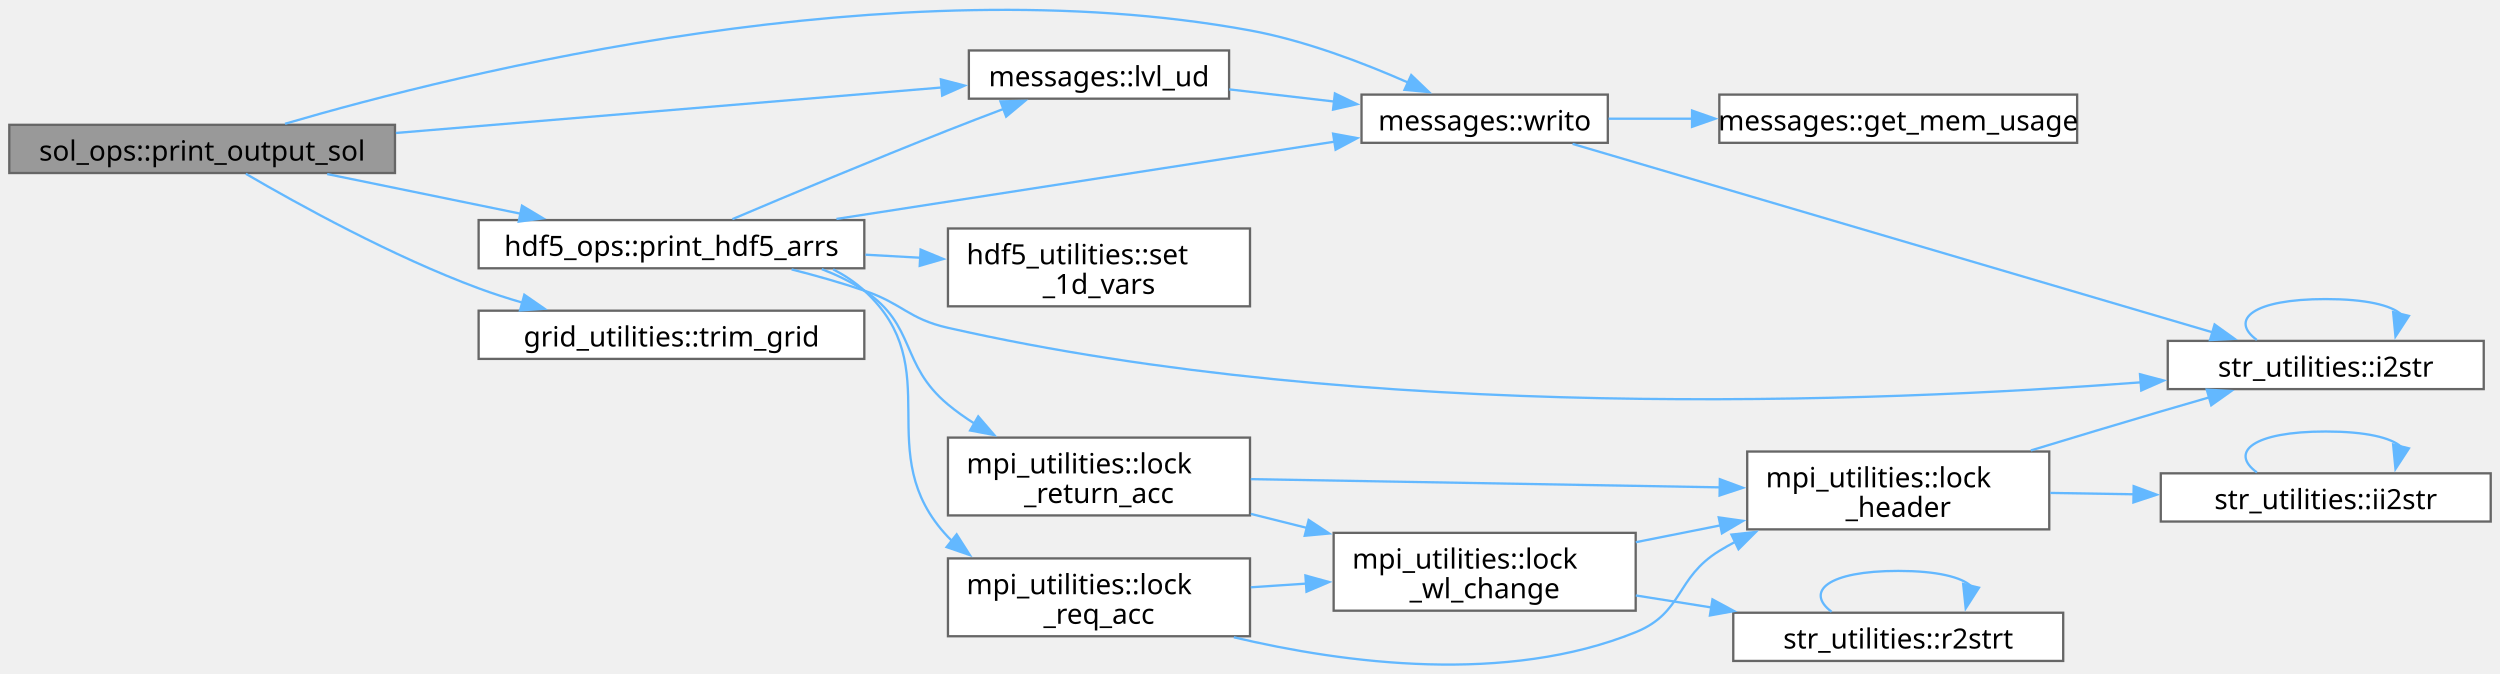
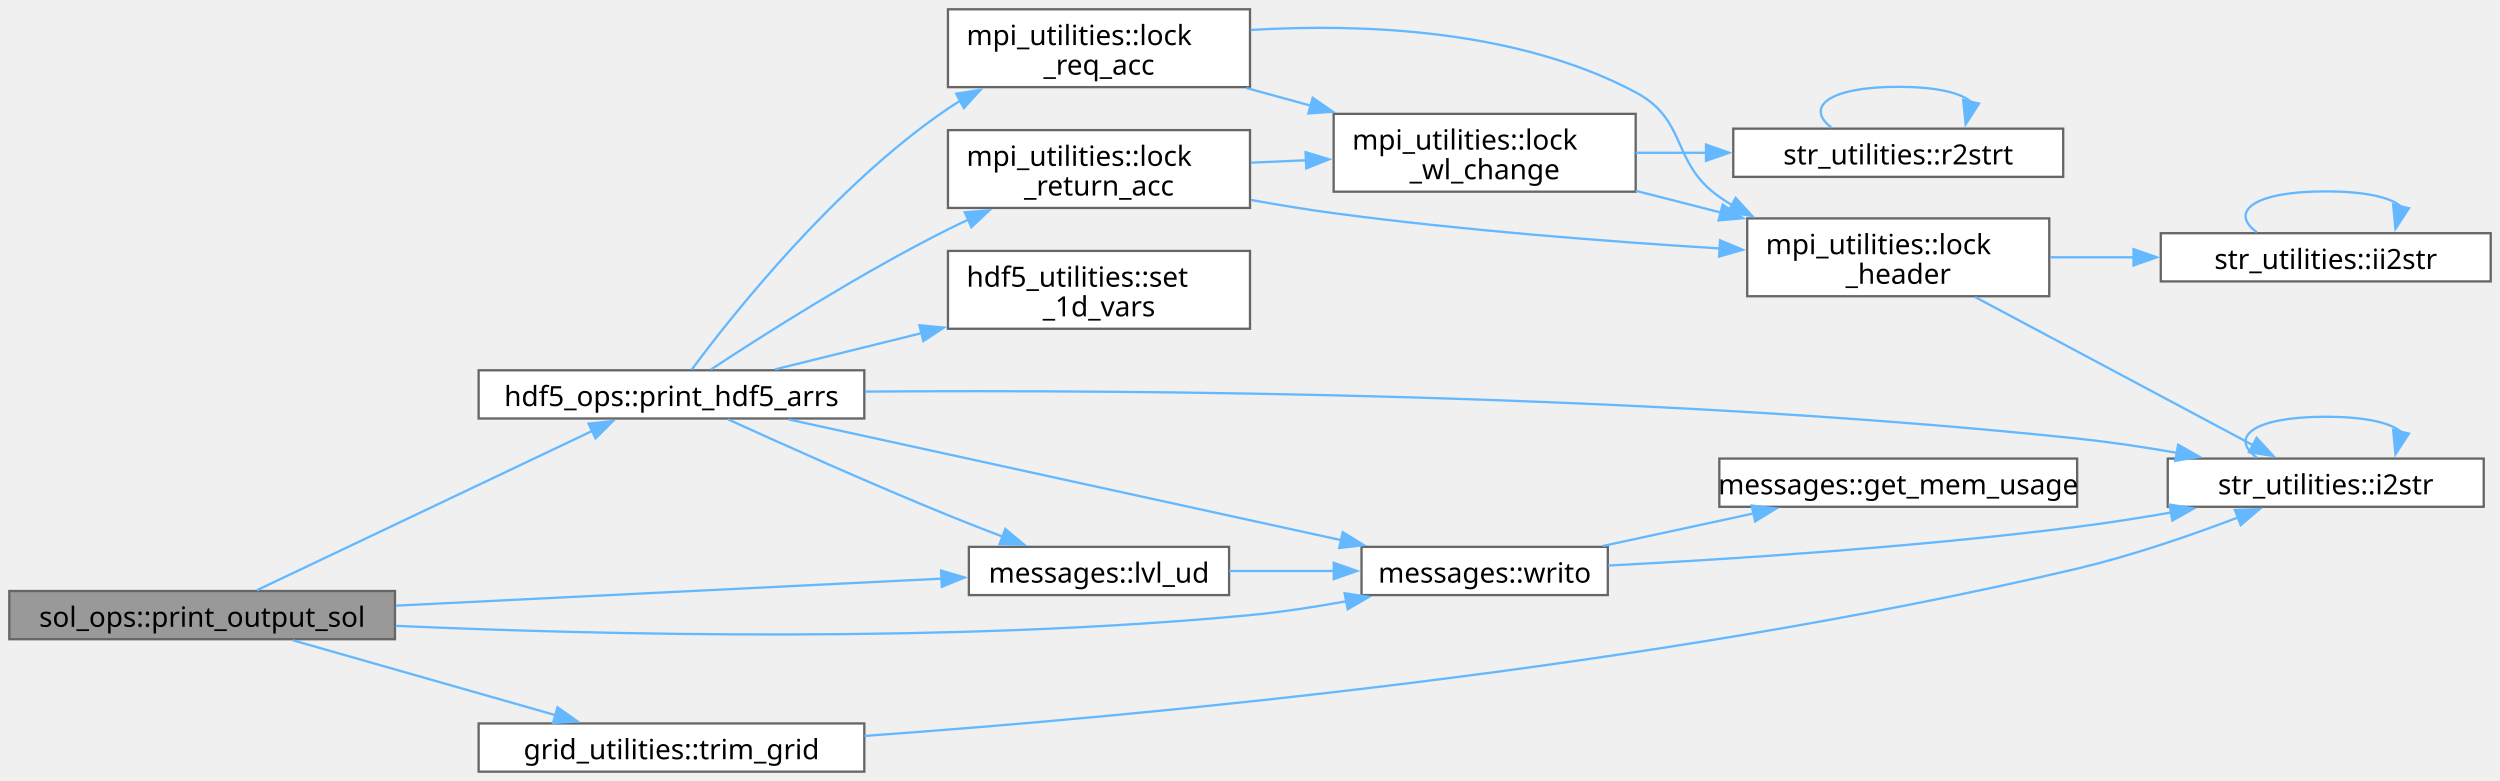
- <svg xmlns="http://www.w3.org/2000/svg" xmlns:xlink="http://www.w3.org/1999/xlink" width="1076pt" height="290pt" viewBox="0.00 0.00 1076.00 290.00">
-   <g id="graph0" class="graph" transform="scale(1 1) rotate(0) translate(4 286.34)">
+ <svg xmlns="http://www.w3.org/2000/svg" xmlns:xlink="http://www.w3.org/1999/xlink" width="1076pt" height="336pt" viewBox="0.00 0.00 1076.00 336.00">
+   <g id="graph0" class="graph" transform="scale(1 1) rotate(0) translate(4 332.12)">
    <g id="Node000001" class="node">
      <g id="a_Node000001">
        <a xlink:title="Print solution quantities to an output file:">
-           <polygon fill="#999999" stroke="#666666" points="166,-232.62 0,-232.62 0,-211.87 166,-211.87 166,-232.62" />
-           <text xml:space="preserve" text-anchor="middle" x="83" y="-217.22" font-family="Ubuntu Mono" font-size="12.00">sol_ops::print_output_sol</text>
+           <polygon fill="#999999" stroke="#666666" points="166,-77.75 0,-77.75 0,-57 166,-57 166,-77.75" />
+           <text xml:space="preserve" text-anchor="middle" x="83" y="-62.35" font-family="Ubuntu Mono" font-size="12.00">sol_ops::print_output_sol</text>
        </a>
      </g>
    </g>
    <g id="Node000002" class="node">
      <g id="a_Node000002">
        <a xlink:href="namespacemessages.html#a6e6bfb084063e4cc91ee86e542043302" target="_top" xlink:title="Increases/decreases lvl of output.">
-           <polygon fill="white" stroke="#666666" points="525,-264.62 413,-264.62 413,-243.87 525,-243.87 525,-264.62" />
-           <text xml:space="preserve" text-anchor="middle" x="469" y="-249.22" font-family="Ubuntu Mono" font-size="12.00">messages::lvl_ud</text>
+           <polygon fill="white" stroke="#666666" points="525,-96.75 413,-96.75 413,-76 525,-76 525,-96.75" />
+           <text xml:space="preserve" text-anchor="middle" x="469" y="-81.35" font-family="Ubuntu Mono" font-size="12.00">messages::lvl_ud</text>
        </a>
      </g>
    </g>
    <g id="edge1_Node000001_Node000002" class="edge">
      <g id="a_edge1_Node000001_Node000002">
        <a xlink:title=" ">
-           <path fill="none" stroke="#63b8ff" d="M166.38,-229.11C236.54,-234.96 336.08,-243.26 401.32,-248.69" />
-           <polygon fill="#63b8ff" stroke="#63b8ff" points="400.93,-252.17 411.18,-249.51 401.51,-245.2 400.93,-252.17" />
+           <path fill="none" stroke="#63b8ff" d="M166.38,-71.45C236.54,-74.92 336.08,-79.85 401.32,-83.08" />
+           <polygon fill="#63b8ff" stroke="#63b8ff" points="401.02,-86.57 411.18,-83.56 401.37,-79.57 401.02,-86.57" />
        </a>
      </g>
    </g>
    <g id="Node000003" class="node">
      <g id="a_Node000003">
        <a xlink:href="namespacemessages.html#aa4a8d01563e92558e8a0875b075ec54c" target="_top" xlink:title="Write output to file identified by output_i.">
-           <polygon fill="white" stroke="#666666" points="688,-245.62 582,-245.62 582,-224.87 688,-224.87 688,-245.62" />
-           <text xml:space="preserve" text-anchor="middle" x="635" y="-230.22" font-family="Ubuntu Mono" font-size="12.00">messages::writo</text>
-         </a>
-       </g>
-     </g>
-     <g id="edge24_Node000001_Node000003" class="edge">
-       <g id="a_edge24_Node000001_Node000003">
-         <a xlink:title=" ">
-           <path fill="none" stroke="#63b8ff" d="M118.68,-233.08C194.49,-255.25 380.49,-301.43 534,-273.25 557.63,-268.91 582.9,-259.26 602.13,-250.77" />
-           <polygon fill="#63b8ff" stroke="#63b8ff" points="603.4,-254.04 611.05,-246.71 600.49,-247.67 603.4,-254.04" />
+           <polygon fill="white" stroke="#666666" points="688,-96.75 582,-96.75 582,-76 688,-76 688,-96.75" />
+           <text xml:space="preserve" text-anchor="middle" x="635" y="-81.35" font-family="Ubuntu Mono" font-size="12.00">messages::writo</text>
+         </a>
+       </g>
+     </g>
+     <g id="edge25_Node000001_Node000003" class="edge">
+       <g id="a_edge25_Node000001_Node000003">
+         <a xlink:title=" ">
+           <path fill="none" stroke="#63b8ff" d="M166.33,-62.76C256.73,-58.76 406.05,-55.33 534,-67.38 547.54,-68.65 561.97,-70.88 575.54,-73.36" />
+           <polygon fill="#63b8ff" stroke="#63b8ff" points="574.73,-76.77 585.21,-75.22 576.05,-69.9 574.73,-76.77" />
        </a>
      </g>
    </g>
    <g id="Node000006" class="node">
      <g id="a_Node000006">
        <a xlink:href="namespacehdf5__ops.html#a2c76f91dc7fb8022ee64b54b4f3b4b52" target="_top" xlink:title="Prints a series of arrays, in the form of an array of pointers, to an HDF5 file.">
-           <polygon fill="white" stroke="#666666" points="368,-191.62 202,-191.62 202,-170.87 368,-170.87 368,-191.62" />
-           <text xml:space="preserve" text-anchor="middle" x="285" y="-176.22" font-family="Ubuntu Mono" font-size="12.00">hdf5_ops::print_hdf5_arrs</text>
+           <polygon fill="white" stroke="#666666" points="368,-172.75 202,-172.75 202,-152 368,-152 368,-172.75" />
+           <text xml:space="preserve" text-anchor="middle" x="285" y="-157.35" font-family="Ubuntu Mono" font-size="12.00">hdf5_ops::print_hdf5_arrs</text>
        </a>
      </g>
    </g>
    <g id="edge6_Node000001_Node000006" class="edge">
      <g id="a_edge6_Node000001_Node000006">
        <a xlink:title=" ">
-           <path fill="none" stroke="#63b8ff" d="M136.81,-211.42C162.33,-206.19 193.17,-199.87 220.01,-194.37" />
-           <polygon fill="#63b8ff" stroke="#63b8ff" points="220.67,-197.81 229.76,-192.37 219.26,-190.95 220.67,-197.81" />
+           <path fill="none" stroke="#63b8ff" d="M106.55,-78.09C141.81,-94.84 210.18,-127.31 250.98,-146.69" />
+           <polygon fill="#63b8ff" stroke="#63b8ff" points="249.32,-149.78 259.85,-150.91 252.32,-143.45 249.32,-149.78" />
        </a>
      </g>
    </g>
    <g id="Node000014" class="node">
      <g id="a_Node000014">
        <a xlink:href="namespacegrid__utilities.html#a67001ff9bbcad707aacf17f90a748d90" target="_top" xlink:title="Trim a grid, removing any overlap between the different regions.">
-           <polygon fill="white" stroke="#666666" points="368,-152.62 202,-152.62 202,-131.87 368,-131.87 368,-152.62" />
-           <text xml:space="preserve" text-anchor="middle" x="285" y="-137.22" font-family="Ubuntu Mono" font-size="12.00">grid_utilities::trim_grid</text>
+           <polygon fill="white" stroke="#666666" points="368,-20.75 202,-20.75 202,0 368,0 368,-20.75" />
+           <text xml:space="preserve" text-anchor="middle" x="285" y="-5.35" font-family="Ubuntu Mono" font-size="12.00">grid_utilities::trim_grid</text>
        </a>
      </g>
    </g>
    <g id="edge23_Node000001_Node000014" class="edge">
      <g id="a_edge23_Node000001_Node000014">
        <a xlink:title=" ">
-           <path fill="none" stroke="#63b8ff" d="M101.8,-211.54C124.41,-198.35 164.93,-175.98 202,-162.25 208.07,-160 214.49,-157.93 220.96,-156.05" />
-           <polygon fill="#63b8ff" stroke="#63b8ff" points="221.67,-159.48 230.38,-153.45 219.81,-152.73 221.67,-159.48" />
+           <path fill="none" stroke="#63b8ff" d="M122.09,-56.52C154.2,-47.37 200.36,-34.21 235.18,-24.29" />
+           <polygon fill="#63b8ff" stroke="#63b8ff" points="235.94,-27.71 244.6,-21.6 234.02,-20.98 235.94,-27.71" />
        </a>
      </g>
    </g>
    <g id="edge2_Node000002_Node000003" class="edge">
      <g id="a_edge2_Node000002_Node000003">
        <a xlink:title=" ">
-           <path fill="none" stroke="#63b8ff" d="M525.07,-247.87C539.6,-246.19 555.4,-244.36 570.35,-242.62" />
-           <polygon fill="#63b8ff" stroke="#63b8ff" points="570.54,-246.12 580.07,-241.5 569.74,-239.17 570.54,-246.12" />
+           <path fill="none" stroke="#63b8ff" d="M525.07,-86.38C539.6,-86.38 555.4,-86.38 570.35,-86.38" />
+           <polygon fill="#63b8ff" stroke="#63b8ff" points="570.06,-89.88 580.06,-86.38 570.06,-82.88 570.06,-89.88" />
        </a>
      </g>
    </g>
    <g id="Node000004" class="node">
      <g id="a_Node000004">
        <a xlink:href="namespacemessages.html#a82dddaab795b78b3d39e1ff1aab2f665" target="_top" xlink:title="Returns the memory usage in kilobytes.">
-           <polygon fill="white" stroke="#666666" points="890,-245.62 736,-245.62 736,-224.87 890,-224.87 890,-245.62" />
-           <text xml:space="preserve" text-anchor="middle" x="813" y="-230.22" font-family="Ubuntu Mono" font-size="12.00">messages::get_mem_usage</text>
+           <polygon fill="white" stroke="#666666" points="890,-134.75 736,-134.75 736,-114 890,-114 890,-134.75" />
+           <text xml:space="preserve" text-anchor="middle" x="813" y="-119.35" font-family="Ubuntu Mono" font-size="12.00">messages::get_mem_usage</text>
        </a>
      </g>
    </g>
    <g id="edge3_Node000003_Node000004" class="edge">
      <g id="a_edge3_Node000003_Node000004">
        <a xlink:title=" ">
-           <path fill="none" stroke="#63b8ff" d="M688.33,-235.25C699.73,-235.25 712.1,-235.25 724.45,-235.25" />
-           <polygon fill="#63b8ff" stroke="#63b8ff" points="724.26,-238.75 734.25,-235.25 724.25,-231.75 724.26,-238.75" />
+           <path fill="none" stroke="#63b8ff" d="M685.96,-97.16C706.12,-101.51 729.58,-106.58 750.75,-111.15" />
+           <polygon fill="#63b8ff" stroke="#63b8ff" points="749.92,-114.55 760.43,-113.24 751.4,-107.71 749.92,-114.55" />
        </a>
      </g>
    </g>
    <g id="Node000005" class="node">
      <g id="a_Node000005">
        <a xlink:href="namespacestr__utilities.html#a0b97e51770725a3e98ed393d26681414" target="_top" xlink:title="Convert an integer to string.">
-           <polygon fill="white" stroke="#666666" points="1065,-139.62 929,-139.62 929,-118.87 1065,-118.87 1065,-139.62" />
-           <text xml:space="preserve" text-anchor="middle" x="997" y="-124.22" font-family="Ubuntu Mono" font-size="12.00">str_utilities::i2str</text>
+           <polygon fill="white" stroke="#666666" points="1065,-134.75 929,-134.75 929,-114 1065,-114 1065,-134.75" />
+           <text xml:space="preserve" text-anchor="middle" x="997" y="-119.35" font-family="Ubuntu Mono" font-size="12.00">str_utilities::i2str</text>
        </a>
      </g>
    </g>
    <g id="edge4_Node000003_Node000005" class="edge">
      <g id="a_edge4_Node000003_Node000005">
        <a xlink:title=" ">
-           <path fill="none" stroke="#63b8ff" d="M672.83,-224.4C738.54,-205.06 875.89,-164.62 948.56,-143.22" />
-           <polygon fill="#63b8ff" stroke="#63b8ff" points="949.16,-146.69 957.77,-140.51 947.18,-139.97 949.16,-146.69" />
+           <path fill="none" stroke="#63b8ff" d="M688.21,-88.71C739.67,-91.38 820.47,-96.57 890,-105.38 903.19,-107.05 917.22,-109.25 930.62,-111.57" />
+           <polygon fill="#63b8ff" stroke="#63b8ff" points="929.75,-114.97 940.2,-113.27 930.97,-108.08 929.75,-114.97" />
        </a>
      </g>
    </g>
    <g id="edge5_Node000005_Node000005" class="edge">
      <g id="a_edge5_Node000005_Node000005">
        <a xlink:title=" ">
-           <path fill="none" stroke="#63b8ff" d="M967.35,-140.02C955.49,-148.68 965.38,-157.62 997,-157.62 1014.29,-157.62 1025.09,-154.95 1029.38,-151.11" />
-           <polygon fill="#63b8ff" stroke="#63b8ff" points="1032.8,-150.37 1027.01,-141.49 1026,-152.04 1032.8,-150.37" />
+           <path fill="none" stroke="#63b8ff" d="M967.35,-135.15C955.49,-143.81 965.38,-152.75 997,-152.75 1014.29,-152.75 1025.09,-150.08 1029.38,-146.24" />
+           <polygon fill="#63b8ff" stroke="#63b8ff" points="1032.8,-145.49 1027.01,-136.62 1026,-147.16 1032.8,-145.49" />
        </a>
      </g>
    </g>
    <g id="edge20_Node000006_Node000002" class="edge">
      <g id="a_edge20_Node000006_Node000002">
        <a xlink:title=" ">
-           <path fill="none" stroke="#63b8ff" d="M311.22,-192.02C335.04,-202.12 371.82,-217.54 404,-230.25 411.74,-233.31 420.04,-236.49 428.02,-239.5" />
-           <polygon fill="#63b8ff" stroke="#63b8ff" points="426.6,-242.71 437.19,-242.94 429.05,-236.15 426.6,-242.71" />
+           <path fill="none" stroke="#63b8ff" d="M309.34,-151.62C333.03,-140.82 370.83,-123.89 404,-110.38 411.54,-107.3 419.64,-104.15 427.46,-101.18" />
+           <polygon fill="#63b8ff" stroke="#63b8ff" points="428.68,-104.46 436.81,-97.67 426.22,-97.91 428.68,-104.46" />
        </a>
      </g>
    </g>
    <g id="edge22_Node000006_Node000003" class="edge">
      <g id="a_edge22_Node000006_Node000003">
        <a xlink:title=" ">
-           <path fill="none" stroke="#63b8ff" d="M356,-192.11C418.66,-201.83 509.72,-215.96 570.35,-225.37" />
-           <polygon fill="#63b8ff" stroke="#63b8ff" points="569.76,-228.82 580.18,-226.9 570.84,-221.91 569.76,-228.82" />
+           <path fill="none" stroke="#63b8ff" d="M335.49,-151.57C398.15,-137.88 506.04,-114.32 573.52,-99.58" />
+           <polygon fill="#63b8ff" stroke="#63b8ff" points="573.9,-103.08 582.92,-97.53 572.4,-96.24 573.9,-103.08" />
        </a>
      </g>
    </g>
    <g id="edge7_Node000006_Node000005" class="edge">
      <g id="a_edge7_Node000006_Node000005">
        <a xlink:title=" ">
-           <path fill="none" stroke="#63b8ff" d="M336.71,-170.38C347.16,-167.73 358.01,-164.66 368,-161.25 384.57,-155.6 386.92,-149.12 404,-145.25 584.08,-104.48 802.83,-113.04 917.38,-121.78" />
-           <polygon fill="#63b8ff" stroke="#63b8ff" points="917.05,-125.26 927.3,-122.56 917.6,-118.28 917.05,-125.26" />
+           <path fill="none" stroke="#63b8ff" d="M368.32,-163.58C484.81,-164.42 704.27,-162.84 890,-143.38 904.01,-141.91 918.96,-139.66 933.08,-137.21" />
+           <polygon fill="#63b8ff" stroke="#63b8ff" points="933.47,-140.7 942.7,-135.49 932.24,-133.81 933.47,-140.7" />
        </a>
      </g>
    </g>
    <g id="Node000007" class="node">
      <g id="a_Node000007">
        <a xlink:href="namespacempi__utilities.html#a5a789d05be41d6109c01f46cc98620c8" target="_top" xlink:title="Request access to lock of a BL (blocking) or optionally a NB (non-blocking) type.">
-           <polygon fill="white" stroke="#666666" points="534,-46 404,-46 404,-12.5 534,-12.5 534,-46" />
-           <text xml:space="preserve" text-anchor="start" x="412" y="-30.6" font-family="Ubuntu Mono" font-size="12.00">mpi_utilities::lock</text>
-           <text xml:space="preserve" text-anchor="middle" x="469" y="-17.85" font-family="Ubuntu Mono" font-size="12.00">_req_acc</text>
+           <polygon fill="white" stroke="#666666" points="534,-328.12 404,-328.12 404,-294.62 534,-294.62 534,-328.12" />
+           <text xml:space="preserve" text-anchor="start" x="412" y="-312.73" font-family="Ubuntu Mono" font-size="12.00">mpi_utilities::lock</text>
+           <text xml:space="preserve" text-anchor="middle" x="469" y="-299.98" font-family="Ubuntu Mono" font-size="12.00">_req_acc</text>
        </a>
      </g>
    </g>
    <g id="edge8_Node000006_Node000007" class="edge">
      <g id="a_edge8_Node000006_Node000007">
        <a xlink:title=" ">
-           <path fill="none" stroke="#63b8ff" d="M354.58,-170.42C359.45,-167.93 364,-164.91 368,-161.25 404.7,-127.65 369.86,-91.44 404,-55.25 404.59,-54.63 405.19,-54.02 405.81,-53.43" />
-           <polygon fill="#63b8ff" stroke="#63b8ff" points="407.74,-56.36 413.43,-47.43 403.4,-50.87 407.74,-56.36" />
+           <path fill="none" stroke="#63b8ff" d="M293.7,-173.04C310.99,-196.33 355.27,-252.32 404,-285.38 405.79,-286.59 407.64,-287.76 409.54,-288.88" />
+           <polygon fill="#63b8ff" stroke="#63b8ff" points="407.55,-291.79 418.01,-293.46 410.87,-285.63 407.55,-291.79" />
        </a>
      </g>
    </g>
    <g id="Node000012" class="node">
      <g id="a_Node000012">
        <a xlink:href="namespacempi__utilities.html#a86f9982a0f92b51a916f832d9a3d8ba9" target="_top" xlink:title="Returns access to a lock.">
-           <polygon fill="white" stroke="#666666" points="534,-98 404,-98 404,-64.5 534,-64.5 534,-98" />
-           <text xml:space="preserve" text-anchor="start" x="412" y="-82.6" font-family="Ubuntu Mono" font-size="12.00">mpi_utilities::lock</text>
-           <text xml:space="preserve" text-anchor="middle" x="469" y="-69.85" font-family="Ubuntu Mono" font-size="12.00">_return_acc</text>
+           <polygon fill="white" stroke="#666666" points="534,-276.12 404,-276.12 404,-242.62 534,-242.62 534,-276.12" />
+           <text xml:space="preserve" text-anchor="start" x="412" y="-260.73" font-family="Ubuntu Mono" font-size="12.00">mpi_utilities::lock</text>
+           <text xml:space="preserve" text-anchor="middle" x="469" y="-247.97" font-family="Ubuntu Mono" font-size="12.00">_return_acc</text>
        </a>
      </g>
    </g>
    <g id="edge17_Node000006_Node000012" class="edge">
      <g id="a_edge17_Node000006_Node000012">
        <a xlink:title=" ">
-           <path fill="none" stroke="#63b8ff" d="M349.69,-170.5C356.15,-168.03 362.39,-164.99 368,-161.25 390.48,-146.26 383.23,-129.54 404,-112.25 407.58,-109.27 411.49,-106.5 415.56,-103.94" />
-           <polygon fill="#63b8ff" stroke="#63b8ff" points="417.03,-107.13 423.94,-99.1 413.53,-101.06 417.03,-107.13" />
+           <path fill="none" stroke="#63b8ff" d="M301.96,-173.08C324.23,-187.75 366.15,-214.44 404,-233.38 406.87,-234.81 409.83,-236.23 412.84,-237.61" />
+           <polygon fill="#63b8ff" stroke="#63b8ff" points="411.25,-240.74 421.81,-241.6 414.09,-234.34 411.25,-240.74" />
        </a>
      </g>
    </g>
    <g id="Node000013" class="node">
      <g id="a_Node000013">
        <a xlink:href="namespacehdf5__utilities.html#a7574320980affc30a584f7776d33a51c" target="_top" xlink:title="Sets up the chunk property list and/or the 1D hyperslabs that correspond to a local subset of lim_tot...">
-           <polygon fill="white" stroke="#666666" points="534,-188 404,-188 404,-154.5 534,-154.5 534,-188" />
-           <text xml:space="preserve" text-anchor="start" x="412" y="-172.6" font-family="Ubuntu Mono" font-size="12.00">hdf5_utilities::set</text>
-           <text xml:space="preserve" text-anchor="middle" x="469" y="-159.85" font-family="Ubuntu Mono" font-size="12.00">_1d_vars</text>
+           <polygon fill="white" stroke="#666666" points="534,-224.12 404,-224.12 404,-190.62 534,-190.62 534,-224.12" />
+           <text xml:space="preserve" text-anchor="start" x="412" y="-208.72" font-family="Ubuntu Mono" font-size="12.00">hdf5_utilities::set</text>
+           <text xml:space="preserve" text-anchor="middle" x="469" y="-195.97" font-family="Ubuntu Mono" font-size="12.00">_1d_vars</text>
        </a>
      </g>
    </g>
    <g id="edge21_Node000006_Node000013" class="edge">
      <g id="a_edge21_Node000006_Node000013">
        <a xlink:title=" ">
-           <path fill="none" stroke="#63b8ff" d="M368.48,-176.72C376.38,-176.28 384.36,-175.84 392.19,-175.41" />
-           <polygon fill="#63b8ff" stroke="#63b8ff" points="392.23,-178.92 402.02,-174.87 391.84,-171.93 392.23,-178.92" />
+           <path fill="none" stroke="#63b8ff" d="M329.59,-173.15C348.49,-177.83 371.17,-183.43 392.65,-188.74" />
+           <polygon fill="#63b8ff" stroke="#63b8ff" points="391.73,-192.12 402.28,-191.12 393.41,-185.33 391.73,-192.12" />
        </a>
      </g>
    </g>
    <g id="Node000008" class="node">
      <g id="a_Node000008">
        <a xlink:href="namespacempi__utilities.html#abe5bf3ae3b6a06eda18c2f4d62ac09c5" target="_top" xlink:title="Returns the header for lock debug messages.">
-           <polygon fill="white" stroke="#666666" points="878,-92 748,-92 748,-58.5 878,-58.5 878,-92" />
-           <text xml:space="preserve" text-anchor="start" x="756" y="-76.6" font-family="Ubuntu Mono" font-size="12.00">mpi_utilities::lock</text>
-           <text xml:space="preserve" text-anchor="middle" x="813" y="-63.85" font-family="Ubuntu Mono" font-size="12.00">_header</text>
+           <polygon fill="white" stroke="#666666" points="878,-238.12 748,-238.12 748,-204.62 878,-204.62 878,-238.12" />
+           <text xml:space="preserve" text-anchor="start" x="756" y="-222.72" font-family="Ubuntu Mono" font-size="12.00">mpi_utilities::lock</text>
+           <text xml:space="preserve" text-anchor="middle" x="813" y="-209.97" font-family="Ubuntu Mono" font-size="12.00">_header</text>
        </a>
      </g>
    </g>
    <g id="edge9_Node000007_Node000008" class="edge">
      <g id="a_edge9_Node000007_Node000008">
        <a xlink:title=" ">
-           <path fill="none" stroke="#63b8ff" d="M527.04,-12.05C574.98,-0.7 644.39,8.33 700,-14.25 720.68,-22.64 716.98,-37.58 736,-49.25 738.26,-50.63 740.6,-51.96 742.99,-53.22" />
-           <polygon fill="#63b8ff" stroke="#63b8ff" points="741.22,-56.25 751.75,-57.41 744.25,-49.94 741.22,-56.25" />
+           <path fill="none" stroke="#63b8ff" d="M534.31,-319.22C582.66,-322.11 649.07,-319.49 700,-292.38 722.61,-280.34 715.05,-262.11 736,-247.38 737.8,-246.11 739.66,-244.91 741.57,-243.75" />
+           <polygon fill="#63b8ff" stroke="#63b8ff" points="743.01,-246.96 750.17,-239.16 739.71,-240.78 743.01,-246.96" />
        </a>
      </g>
    </g>
    <g id="Node000010" class="node">
      <g id="a_Node000010">
        <a xlink:href="namespacempi__utilities.html#a3b0349e5ec825e14083e3126c3e7ba65" target="_top" xlink:title="Adds, removes or sets to active a rank from the waiting list for a lock and returns the lock waiting ...">
-           <polygon fill="white" stroke="#666666" points="700,-57 570,-57 570,-23.5 700,-23.5 700,-57" />
-           <text xml:space="preserve" text-anchor="start" x="578" y="-41.6" font-family="Ubuntu Mono" font-size="12.00">mpi_utilities::lock</text>
-           <text xml:space="preserve" text-anchor="middle" x="635" y="-28.85" font-family="Ubuntu Mono" font-size="12.00">_wl_change</text>
+           <polygon fill="white" stroke="#666666" points="700,-283.12 570,-283.12 570,-249.62 700,-249.62 700,-283.12" />
+           <text xml:space="preserve" text-anchor="start" x="578" y="-267.73" font-family="Ubuntu Mono" font-size="12.00">mpi_utilities::lock</text>
+           <text xml:space="preserve" text-anchor="middle" x="635" y="-254.97" font-family="Ubuntu Mono" font-size="12.00">_wl_change</text>
        </a>
      </g>
    </g>
    <g id="edge13_Node000007_Node000010" class="edge">
      <g id="a_edge13_Node000007_Node000010">
        <a xlink:title=" ">
-           <path fill="none" stroke="#63b8ff" d="M534.35,-33.57C542.21,-34.09 550.31,-34.64 558.33,-35.17" />
-           <polygon fill="#63b8ff" stroke="#63b8ff" points="557.85,-38.65 568.06,-35.83 558.32,-31.67 557.85,-38.65" />
+           <path fill="none" stroke="#63b8ff" d="M532.47,-294.23C541.58,-291.73 551.03,-289.14 560.33,-286.59" />
+           <polygon fill="#63b8ff" stroke="#63b8ff" points="560.98,-290.04 569.7,-284.02 559.13,-283.29 560.98,-290.04" />
        </a>
      </g>
    </g>
    <g id="edge10_Node000008_Node000005" class="edge">
      <g id="a_edge10_Node000008_Node000005">
        <a xlink:title=" ">
-           <path fill="none" stroke="#63b8ff" d="M870.06,-92.47C887.92,-97.9 907.77,-103.88 926,-109.25 932.76,-111.24 939.9,-113.32 946.93,-115.34" />
-           <polygon fill="#63b8ff" stroke="#63b8ff" points="945.79,-118.65 956.37,-118.05 947.72,-111.92 945.79,-118.65" />
+           <path fill="none" stroke="#63b8ff" d="M846.12,-204.26C879.91,-186.25 932.69,-158.12 965.76,-140.49" />
+           <polygon fill="#63b8ff" stroke="#63b8ff" points="967.24,-143.67 974.42,-135.88 963.95,-137.49 967.24,-143.67" />
        </a>
      </g>
    </g>
    <g id="Node000009" class="node">
      <g id="a_Node000009">
        <a xlink:href="namespacestr__utilities.html#acb8c4e66aead51f178e47fdea8d7a7db" target="_top" xlink:title="Convert an integer to string.">
-           <polygon fill="white" stroke="#666666" points="1068,-82.62 926,-82.62 926,-61.87 1068,-61.87 1068,-82.62" />
-           <text xml:space="preserve" text-anchor="middle" x="997" y="-67.22" font-family="Ubuntu Mono" font-size="12.00">str_utilities::ii2str</text>
+           <polygon fill="white" stroke="#666666" points="1068,-231.75 926,-231.75 926,-211 1068,-211 1068,-231.75" />
+           <text xml:space="preserve" text-anchor="middle" x="997" y="-216.35" font-family="Ubuntu Mono" font-size="12.00">str_utilities::ii2str</text>
        </a>
      </g>
    </g>
    <g id="edge11_Node000008_Node000009" class="edge">
      <g id="a_edge11_Node000008_Node000009">
        <a xlink:title=" ">
-           <path fill="none" stroke="#63b8ff" d="M878.42,-74.19C890.05,-74 902.3,-73.79 914.34,-73.6" />
-           <polygon fill="#63b8ff" stroke="#63b8ff" points="914.33,-77.1 924.27,-73.43 914.22,-70.1 914.33,-77.1" />
+           <path fill="none" stroke="#63b8ff" d="M878.42,-221.38C890.05,-221.38 902.3,-221.38 914.34,-221.38" />
+           <polygon fill="#63b8ff" stroke="#63b8ff" points="914.27,-224.88 924.27,-221.38 914.27,-217.88 914.27,-224.88" />
        </a>
      </g>
    </g>
    <g id="edge12_Node000009_Node000009" class="edge">
      <g id="a_edge12_Node000009_Node000009">
        <a xlink:title=" ">
-           <path fill="none" stroke="#63b8ff" d="M967.35,-83.02C955.49,-91.68 965.38,-100.62 997,-100.62 1014.29,-100.62 1025.09,-97.95 1029.38,-94.11" />
-           <polygon fill="#63b8ff" stroke="#63b8ff" points="1032.8,-93.37 1027.01,-84.49 1026,-95.04 1032.8,-93.37" />
+           <path fill="none" stroke="#63b8ff" d="M967.35,-232.15C955.49,-240.81 965.38,-249.75 997,-249.75 1014.29,-249.75 1025.09,-247.08 1029.38,-243.24" />
+           <polygon fill="#63b8ff" stroke="#63b8ff" points="1032.8,-242.49 1027.01,-233.62 1026,-244.16 1032.8,-242.49" />
        </a>
      </g>
    </g>
    <g id="edge14_Node000010_Node000008" class="edge">
      <g id="a_edge14_Node000010_Node000008">
        <a xlink:title=" ">
-           <path fill="none" stroke="#63b8ff" d="M700.04,-52.98C711.93,-55.35 724.45,-57.84 736.64,-60.26" />
-           <polygon fill="#63b8ff" stroke="#63b8ff" points="735.74,-63.65 746.23,-62.17 737.11,-56.79 735.74,-63.65" />
+           <path fill="none" stroke="#63b8ff" d="M700.04,-250C711.93,-246.96 724.45,-243.76 736.64,-240.64" />
+           <polygon fill="#63b8ff" stroke="#63b8ff" points="737.43,-244.05 746.25,-238.19 735.69,-237.27 737.43,-244.05" />
        </a>
      </g>
    </g>
    <g id="Node000011" class="node">
      <g id="a_Node000011">
        <a xlink:href="namespacestr__utilities.html#ac778d706b2e021672618939ab58fdd32" target="_top" xlink:title="Convert a real (double) to string.">
-           <polygon fill="white" stroke="#666666" points="884,-22.62 742,-22.62 742,-1.87 884,-1.87 884,-22.62" />
-           <text xml:space="preserve" text-anchor="middle" x="813" y="-7.22" font-family="Ubuntu Mono" font-size="12.00">str_utilities::r2strt</text>
+           <polygon fill="white" stroke="#666666" points="884,-276.75 742,-276.75 742,-256 884,-256 884,-276.75" />
+           <text xml:space="preserve" text-anchor="middle" x="813" y="-261.35" font-family="Ubuntu Mono" font-size="12.00">str_utilities::r2strt</text>
        </a>
      </g>
    </g>
    <g id="edge15_Node000010_Node000011" class="edge">
      <g id="a_edge15_Node000010_Node000011">
        <a xlink:title=" ">
-           <path fill="none" stroke="#63b8ff" d="M700.04,-30.06C710.62,-28.38 721.69,-26.62 732.59,-24.88" />
-           <polygon fill="#63b8ff" stroke="#63b8ff" points="733.04,-28.36 742.36,-23.33 731.94,-21.44 733.04,-28.36" />
+           <path fill="none" stroke="#63b8ff" d="M700.04,-266.38C709.89,-266.38 720.18,-266.38 730.36,-266.38" />
+           <polygon fill="#63b8ff" stroke="#63b8ff" points="730.25,-269.88 740.25,-266.38 730.25,-262.88 730.25,-269.88" />
        </a>
      </g>
    </g>
    <g id="edge16_Node000011_Node000011" class="edge">
      <g id="a_edge16_Node000011_Node000011">
        <a xlink:title=" ">
-           <path fill="none" stroke="#63b8ff" d="M784.32,-23.02C772.85,-31.68 782.41,-40.62 813,-40.62 829.73,-40.62 840.17,-37.95 844.32,-34.11" />
-           <polygon fill="#63b8ff" stroke="#63b8ff" points="847.75,-33.41 842.03,-24.49 840.94,-35.03 847.75,-33.41" />
+           <path fill="none" stroke="#63b8ff" d="M784.32,-277.15C772.85,-285.81 782.41,-294.75 813,-294.75 829.73,-294.75 840.17,-292.08 844.32,-288.24" />
+           <polygon fill="#63b8ff" stroke="#63b8ff" points="847.75,-287.54 842.03,-278.62 840.94,-289.16 847.75,-287.54" />
        </a>
      </g>
    </g>
    <g id="edge18_Node000012_Node000008" class="edge">
      <g id="a_edge18_Node000012_Node000008">
        <a xlink:title=" ">
-           <path fill="none" stroke="#63b8ff" d="M534.33,-80.12C591.68,-79.11 675.68,-77.64 736.26,-76.58" />
-           <polygon fill="#63b8ff" stroke="#63b8ff" points="736.22,-80.08 746.16,-76.4 736.1,-73.08 736.22,-80.08" />
+           <path fill="none" stroke="#63b8ff" d="M534.38,-246.07C546.19,-243.93 558.44,-241.92 570,-240.38 625.49,-232.95 688.56,-228.11 736.4,-225.18" />
+           <polygon fill="#63b8ff" stroke="#63b8ff" points="736.31,-228.69 746.09,-224.6 735.9,-221.7 736.31,-228.69" />
        </a>
      </g>
    </g>
    <g id="edge19_Node000012_Node000010" class="edge">
      <g id="a_edge19_Node000012_Node000010">
        <a xlink:title=" ">
-           <path fill="none" stroke="#63b8ff" d="M534.35,-65.16C542.31,-63.17 550.5,-61.13 558.6,-59.1" />
-           <polygon fill="#63b8ff" stroke="#63b8ff" points="559.25,-62.54 568.1,-56.72 557.55,-55.75 559.25,-62.54" />
+           <path fill="none" stroke="#63b8ff" d="M534.35,-262.12C542.21,-262.46 550.31,-262.8 558.33,-263.14" />
+           <polygon fill="#63b8ff" stroke="#63b8ff" points="557.92,-266.63 568.06,-263.56 558.22,-259.64 557.92,-266.63" />
+         </a>
+       </g>
+     </g>
+     <g id="edge24_Node000014_Node000005" class="edge">
+       <g id="a_edge24_Node000014_Node000005">
+         <a xlink:title=" ">
+           <path fill="none" stroke="#63b8ff" d="M368.05,-15.38C485.14,-23.75 706.33,-44.12 890,-87.38 913.53,-92.92 939.14,-101.77 959.3,-109.43" />
+           <polygon fill="#63b8ff" stroke="#63b8ff" points="957.88,-112.64 968.47,-112.99 960.41,-106.11 957.88,-112.64" />
        </a>
      </g>
    </g>
  </g>
</svg>
